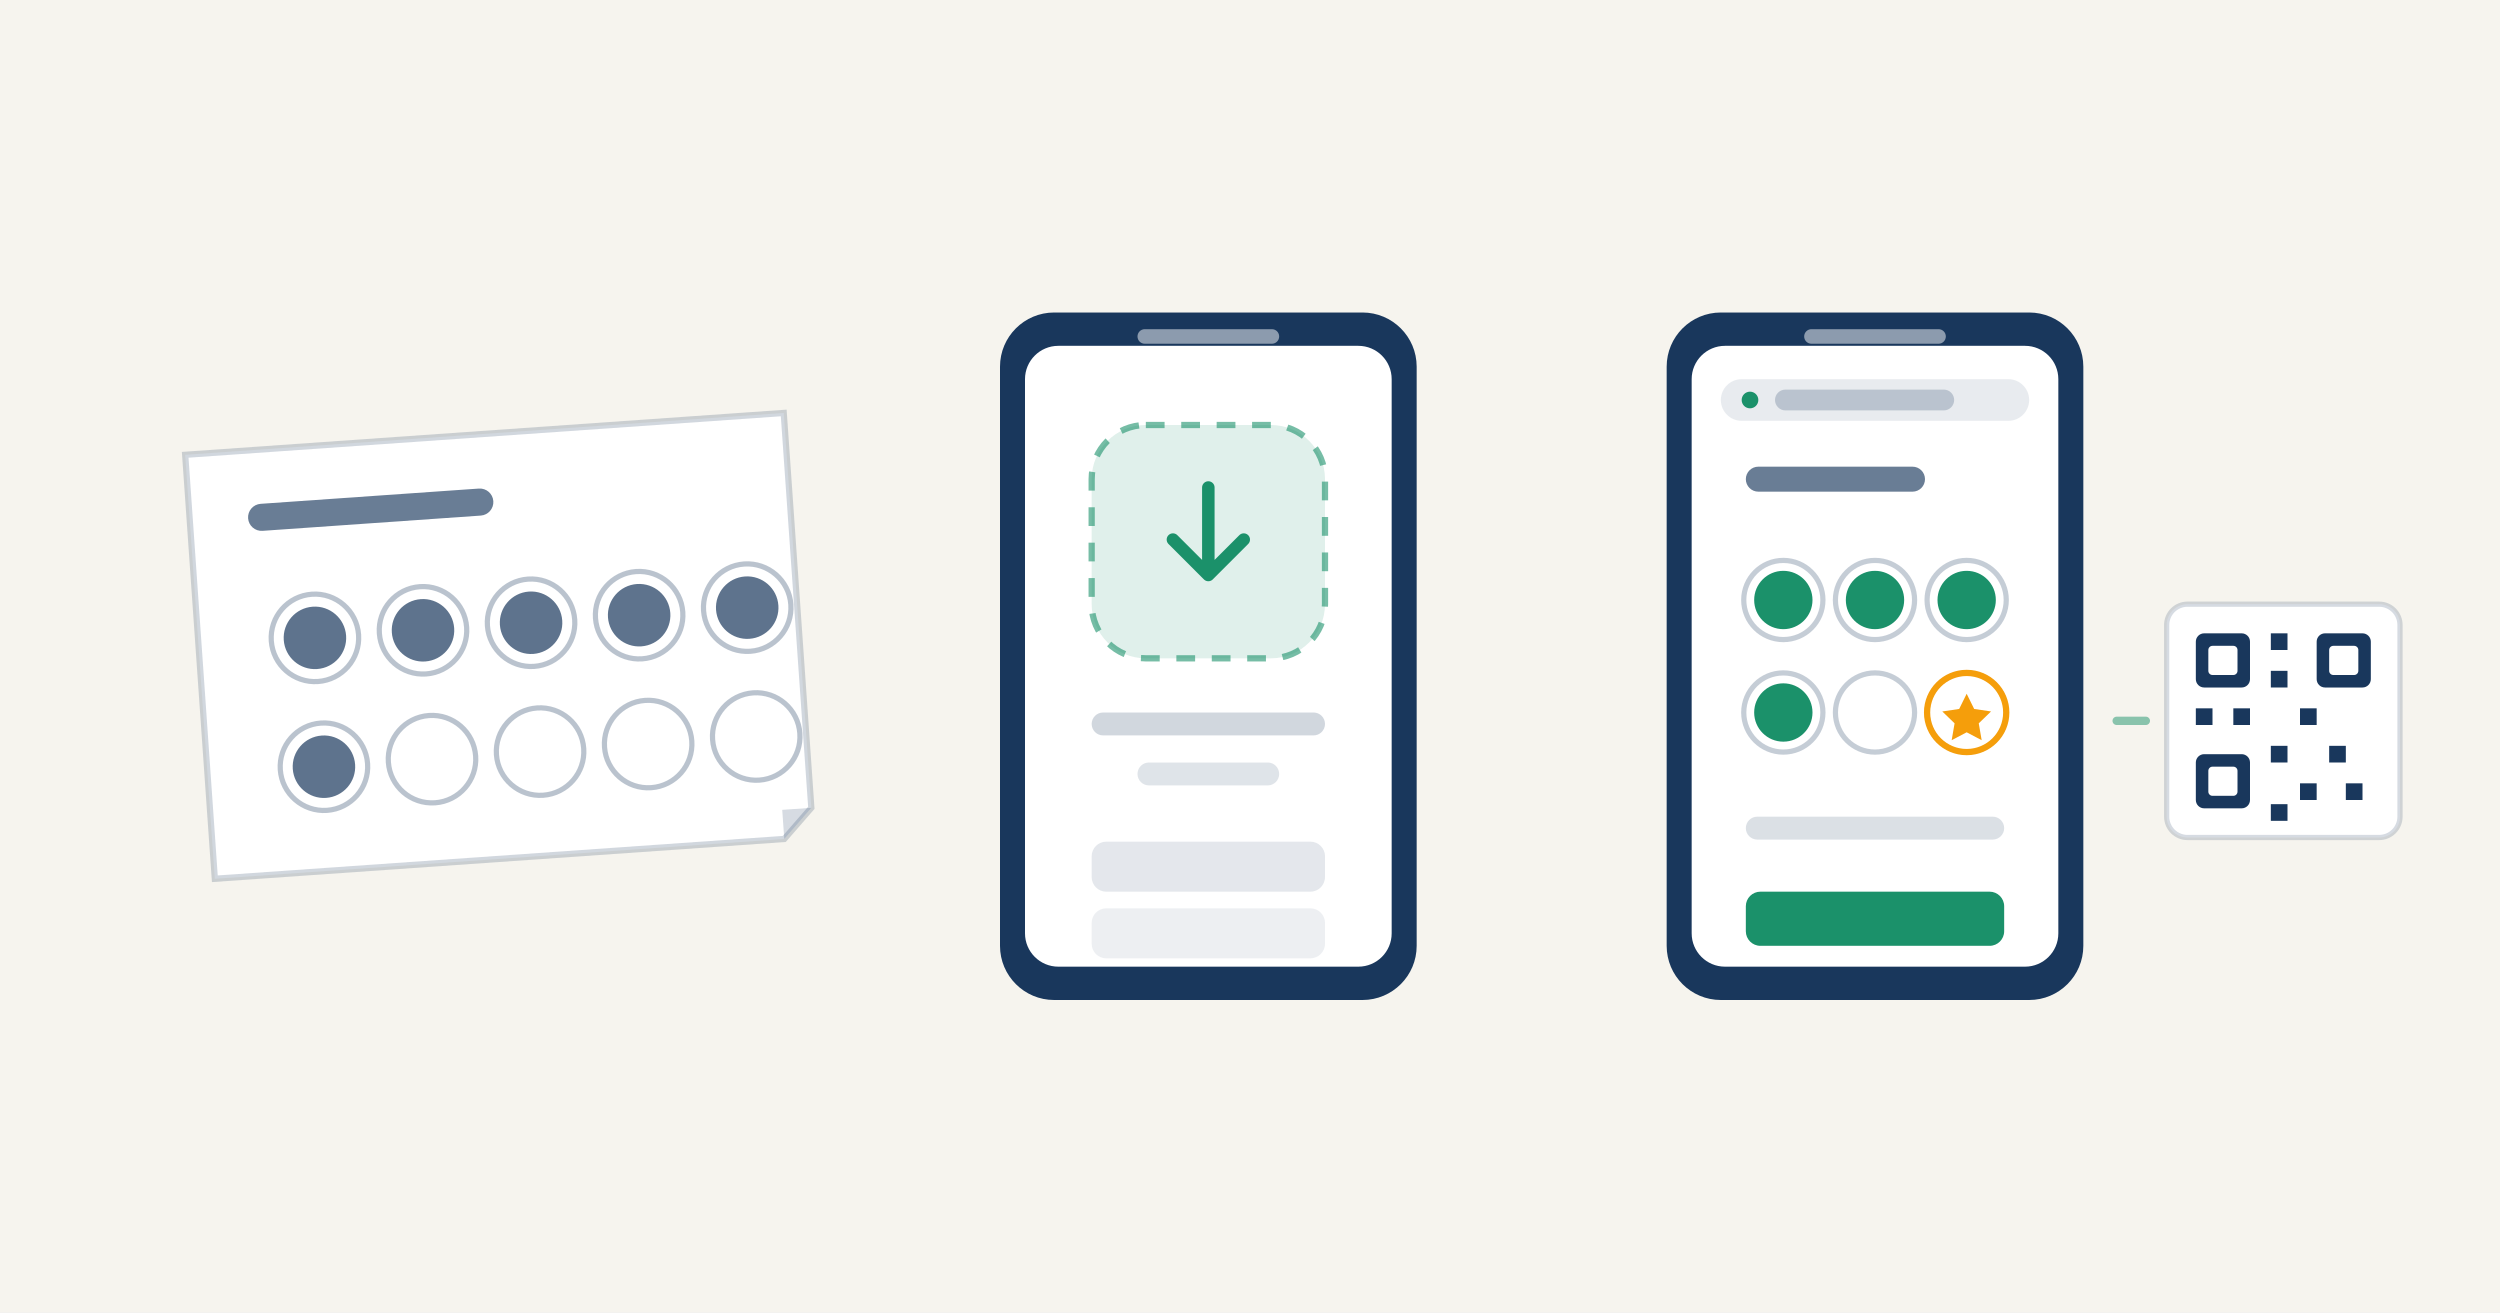
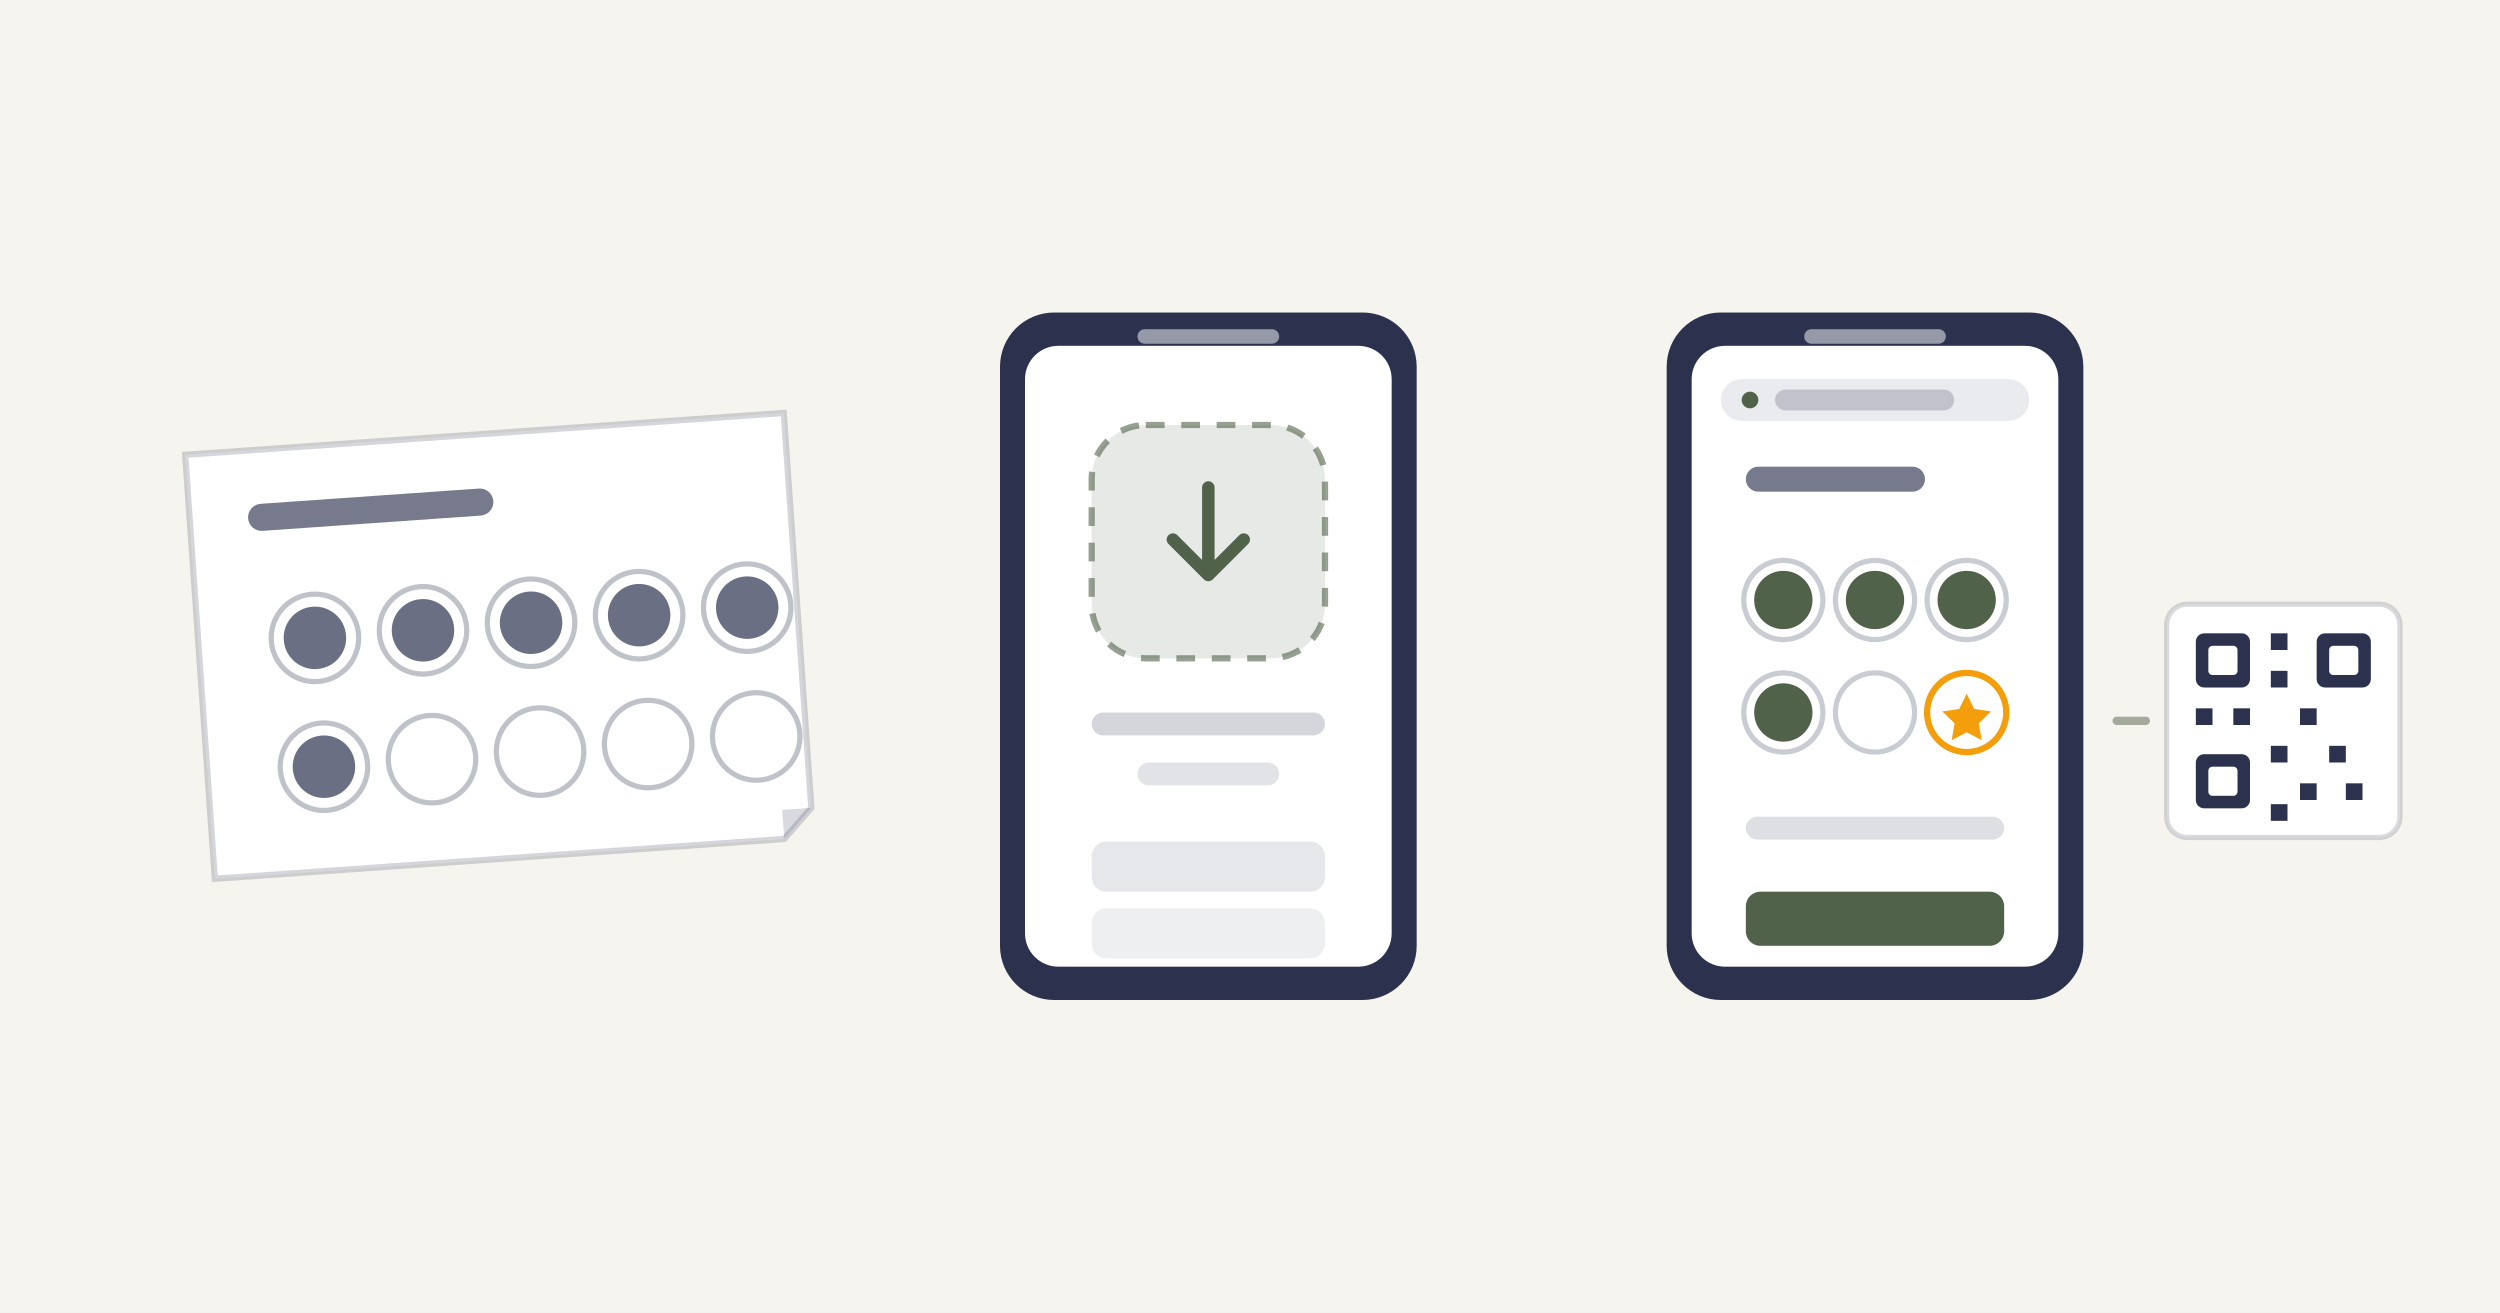
<svg xmlns="http://www.w3.org/2000/svg" viewBox="0 0 1200 630" width="1200" height="630" role="img" aria-label="Tre stempelkort side om side: et slidt papkort, en telefon med app-ikon og en telefon der viser et stempelkort i browseren">
  <rect width="1200" height="630" fill="#f6f4ee" />
  <g transform="rotate(-4 240 315)">
    <path d="M96 208 h288 v190 l-14 14 h-274 z" fill="#ffffff" />
-     <path d="M96 208 h288 v190 l-14 14 h-274 z" fill="none" stroke="#19375c" stroke-width="3" opacity="0.2" />
-     <path d="M384 398 l-14 14 v-14 z" fill="#19375c" opacity="0.18" />
-     <rect x="124" y="234" width="118" height="13" rx="6.5" fill="#19375c" opacity="0.65" />
+     <path d="M96 208 h288 v190 l-14 14 h-274 z" fill="none" stroke="#2c324e" stroke-width="3" opacity="0.2" />
+     <path d="M384 398 l-14 14 v-14 z" fill="#2c324e" opacity="0.18" />
+     <rect x="124" y="234" width="118" height="13" rx="6.5" fill="#2c324e" opacity="0.65" />
    <g>
-       <g fill="none" stroke="#19375c" stroke-width="2.5" opacity="0.3">
+       <g fill="none" stroke="#2c324e" stroke-width="2.5" opacity="0.3">
        <circle cx="152" cy="300" r="21" />
        <circle cx="204" cy="300" r="21" />
        <circle cx="256" cy="300" r="21" />
        <circle cx="308" cy="300" r="21" />
        <circle cx="360" cy="300" r="21" />
        <circle cx="152" cy="362" r="21" />
        <circle cx="204" cy="362" r="21" />
        <circle cx="256" cy="362" r="21" />
        <circle cx="308" cy="362" r="21" />
        <circle cx="360" cy="362" r="21" />
      </g>
-       <g fill="#19375c" opacity="0.7">
+       <g fill="#2c324e" opacity="0.7">
        <circle cx="152" cy="300" r="15" />
        <circle cx="204" cy="300" r="15" />
        <circle cx="256" cy="300" r="15" />
        <circle cx="308" cy="300" r="15" />
        <circle cx="360" cy="300" r="15" />
        <circle cx="152" cy="362" r="15" />
      </g>
    </g>
  </g>
  <g>
-     <rect x="480" y="150" width="200" height="330" rx="26" fill="#19375c" />
+     <rect x="480" y="150" width="200" height="330" rx="26" fill="#2c324e" />
    <rect x="492" y="166" width="176" height="298" rx="16" fill="#ffffff" />
    <rect x="546" y="158" width="68" height="7" rx="3.5" fill="#ffffff" opacity="0.5" />
-     <rect x="524" y="204" width="112" height="112" rx="26" fill="#1b916a" opacity="0.14" />
-     <rect x="524" y="204" width="112" height="112" rx="26" fill="none" stroke="#1b916a" stroke-width="3" stroke-dasharray="9 8" opacity="0.6" />
-     <path d="M580 234 v42 m0 0 l-17 -17 m17 17 l17 -17" fill="none" stroke="#1b916a" stroke-width="6" stroke-linecap="round" stroke-linejoin="round" />
-     <rect x="524" y="342" width="112" height="11" rx="5.5" fill="#19375c" opacity="0.2" />
-     <rect x="546" y="366" width="68" height="11" rx="5.5" fill="#19375c" opacity="0.14" />
-     <rect x="524" y="404" width="112" height="24" rx="7" fill="#19375c" opacity="0.12" />
-     <rect x="524" y="436" width="112" height="24" rx="7" fill="#19375c" opacity="0.08" />
+     <rect x="524" y="204" width="112" height="112" rx="26" fill="#51624a" opacity="0.14" />
+     <rect x="524" y="204" width="112" height="112" rx="26" fill="none" stroke="#51624a" stroke-width="3" stroke-dasharray="9 8" opacity="0.6" />
+     <path d="M580 234 v42 m0 0 l-17 -17 m17 17 l17 -17" fill="none" stroke="#51624a" stroke-width="6" stroke-linecap="round" stroke-linejoin="round" />
+     <rect x="524" y="342" width="112" height="11" rx="5.5" fill="#2c324e" opacity="0.2" />
+     <rect x="546" y="366" width="68" height="11" rx="5.5" fill="#2c324e" opacity="0.14" />
+     <rect x="524" y="404" width="112" height="24" rx="7" fill="#2c324e" opacity="0.12" />
+     <rect x="524" y="436" width="112" height="24" rx="7" fill="#2c324e" opacity="0.08" />
  </g>
  <g>
-     <rect x="800" y="150" width="200" height="330" rx="26" fill="#19375c" />
+     <rect x="800" y="150" width="200" height="330" rx="26" fill="#2c324e" />
    <rect x="812" y="166" width="176" height="298" rx="16" fill="#ffffff" />
    <rect x="866" y="158" width="68" height="7" rx="3.5" fill="#ffffff" opacity="0.5" />
-     <rect x="826" y="182" width="148" height="20" rx="10" fill="#19375c" opacity="0.1" />
-     <circle cx="840" cy="192" r="4" fill="#1b916a" />
-     <rect x="852" y="187" width="86" height="10" rx="5" fill="#19375c" opacity="0.22" />
-     <rect x="838" y="224" width="86" height="12" rx="6" fill="#19375c" opacity="0.65" />
+     <rect x="826" y="182" width="148" height="20" rx="10" fill="#2c324e" opacity="0.1" />
+     <circle cx="840" cy="192" r="4" fill="#51624a" />
+     <rect x="852" y="187" width="86" height="10" rx="5" fill="#2c324e" opacity="0.22" />
+     <rect x="838" y="224" width="86" height="12" rx="6" fill="#2c324e" opacity="0.65" />
    <g>
-       <g fill="none" stroke="#19375c" stroke-width="2.5" opacity="0.25">
+       <g fill="none" stroke="#2c324e" stroke-width="2.5" opacity="0.25">
        <circle cx="856" cy="288" r="19" />
        <circle cx="900" cy="288" r="19" />
        <circle cx="944" cy="288" r="19" />
        <circle cx="856" cy="342" r="19" />
        <circle cx="900" cy="342" r="19" />
        <circle cx="944" cy="342" r="19" />
      </g>
-       <g fill="#1b916a">
+       <g fill="#51624a">
        <circle cx="856" cy="288" r="14" />
        <circle cx="900" cy="288" r="14" />
        <circle cx="944" cy="288" r="14" />
        <circle cx="856" cy="342" r="14" />
      </g>
      <circle cx="944" cy="342" r="19" fill="none" stroke="#f59e0b" stroke-width="3" />
      <path d="M944 333 l3.6 7.3 8.1 1.2 -5.9 5.7 1.4 8.1 -7.2 -3.8 -7.2 3.8 1.4 -8.1 -5.9 -5.7 8.1 -1.2 z" fill="#f59e0b" />
    </g>
-     <rect x="838" y="392" width="124" height="11" rx="5.5" fill="#19375c" opacity="0.16" />
-     <rect x="838" y="428" width="124" height="26" rx="7" fill="#1b916a" />
+     <rect x="838" y="392" width="124" height="11" rx="5.5" fill="#2c324e" opacity="0.16" />
+     <rect x="838" y="428" width="124" height="26" rx="7" fill="#51624a" />
  </g>
  <g>
    <rect x="1040" y="290" width="112" height="112" rx="10" fill="#ffffff" />
-     <rect x="1040" y="290" width="112" height="112" rx="10" fill="none" stroke="#19375c" stroke-width="2.5" opacity="0.18" />
-     <g fill="#19375c">
+     <rect x="1040" y="290" width="112" height="112" rx="10" fill="none" stroke="#2c324e" stroke-width="2.5" opacity="0.18" />
+     <g fill="#2c324e">
      <rect x="1054" y="304" width="26" height="26" rx="4" />
      <rect x="1112" y="304" width="26" height="26" rx="4" />
      <rect x="1054" y="362" width="26" height="26" rx="4" />
      <g fill="#ffffff">
        <rect x="1060" y="310" width="14" height="14" rx="2" />
        <rect x="1118" y="310" width="14" height="14" rx="2" />
        <rect x="1060" y="368" width="14" height="14" rx="2" />
      </g>
      <rect x="1090" y="304" width="8" height="8" />
      <rect x="1090" y="322" width="8" height="8" />
      <rect x="1104" y="340" width="8" height="8" />
      <rect x="1090" y="358" width="8" height="8" />
      <rect x="1118" y="358" width="8" height="8" />
      <rect x="1104" y="376" width="8" height="8" />
      <rect x="1126" y="376" width="8" height="8" />
      <rect x="1054" y="340" width="8" height="8" />
      <rect x="1072" y="340" width="8" height="8" />
      <rect x="1090" y="386" width="8" height="8" />
    </g>
  </g>
-   <path d="M1030 346 h-14" stroke="#1b916a" stroke-width="4" stroke-linecap="round" opacity="0.5" />
+   <path d="M1030 346 h-14" stroke="#51624a" stroke-width="4" stroke-linecap="round" opacity="0.5" />
</svg>
